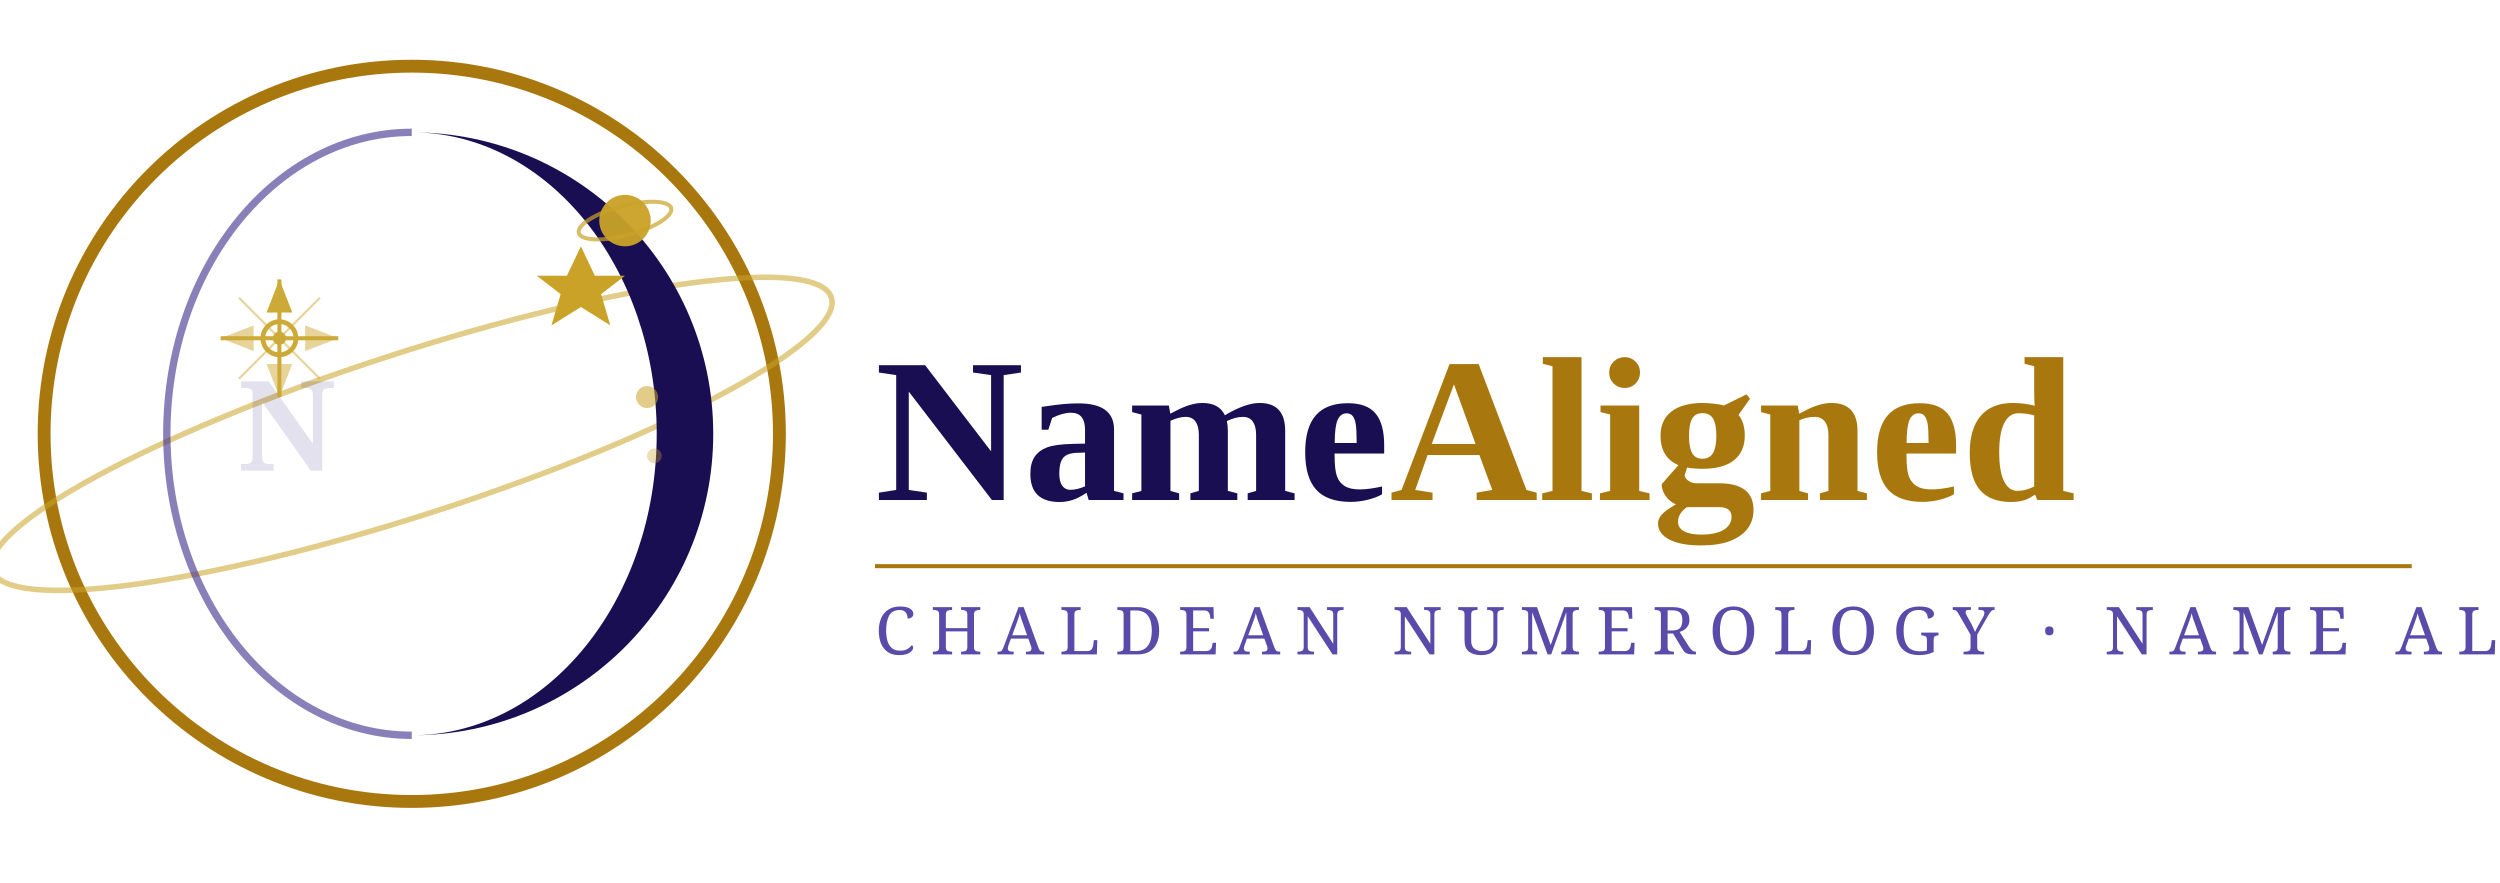
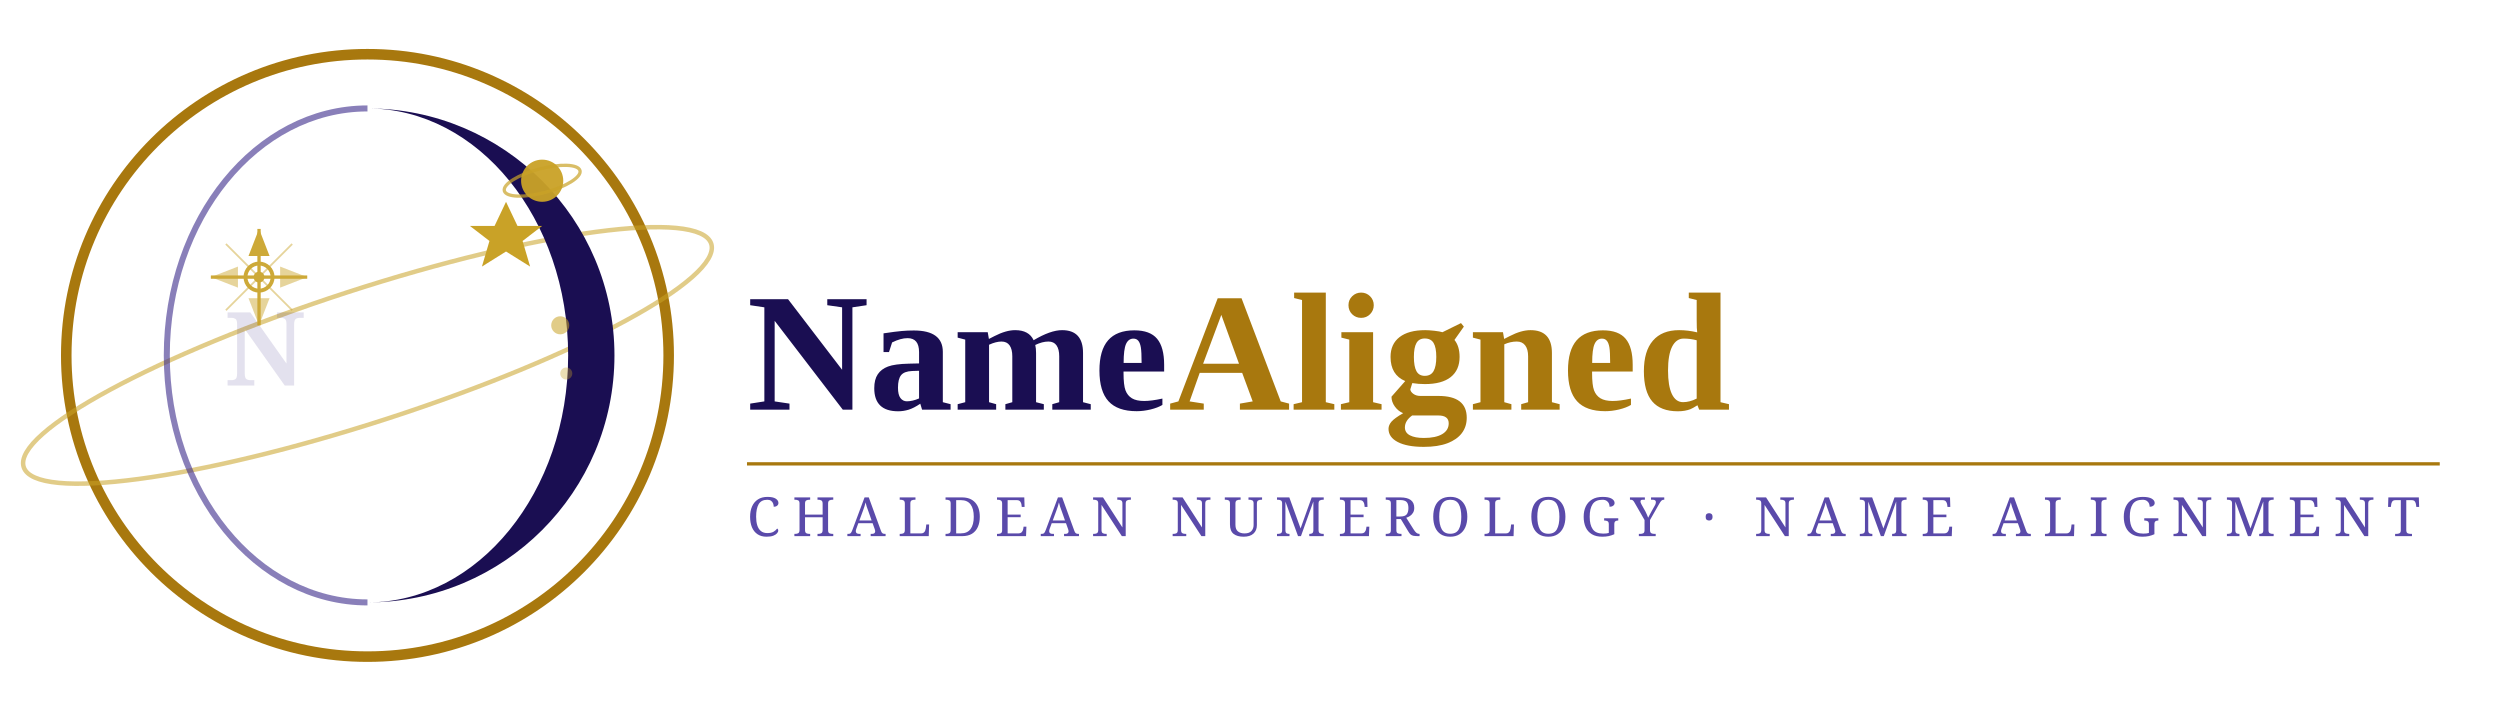
- <svg xmlns="http://www.w3.org/2000/svg" width="680" height="240" viewBox="0 0 680 240">
+ <svg xmlns="http://www.w3.org/2000/svg" width="830" height="240" viewBox="-10 0 830 240">
  <circle cx="112" cy="118" r="100" fill="none" stroke="#a8780e" stroke-width="3.5" />
  <ellipse cx="112" cy="118" rx="120" ry="22" fill="none" stroke="#c9a227" stroke-width="1.5" opacity="0.55" transform="rotate(-18,112,118)" />
  <text x="78" y="128" font-family="Georgia,serif" font-size="34" font-weight="700" fill="#2a1a7a" opacity="0.13" text-anchor="middle">N</text>
  <path d="M112,36 A82,82 0 1,1 112,200 A52,64 0 1,0 112,36 Z" fill="#1a0e52" />
  <path d="M112,36 A52,64 0 1,0 112,200" fill="none" stroke="#3a2a8a" stroke-width="2" opacity="0.6" />
  <g transform="translate(76,92)" opacity="0.92">
    <line x1="0" y1="-16" x2="0" y2="16" stroke="#c9a227" stroke-width="1.1" />
    <line x1="-16" y1="0" x2="16" y2="0" stroke="#c9a227" stroke-width="1.1" />
    <line x1="-11" y1="-11" x2="11" y2="11" stroke="#c9a227" stroke-width="0.6" opacity="0.5" />
    <line x1="11" y1="-11" x2="-11" y2="11" stroke="#c9a227" stroke-width="0.6" opacity="0.5" />
    <polygon points="0,-16 3.5,-7 -3.5,-7" fill="#c9a227" />
    <polygon points="0,16 3.5,7 -3.5,7" fill="#c9a227" opacity="0.5" />
    <polygon points="16,0 7,3.5 7,-3.5" fill="#c9a227" opacity="0.5" />
    <polygon points="-16,0 -7,3.5 -7,-3.5" fill="#c9a227" opacity="0.5" />
    <circle cx="0" cy="0" r="4.5" fill="none" stroke="#c9a227" stroke-width="1.3" />
    <circle cx="0" cy="0" r="1.8" fill="#c9a227" />
  </g>
  <polygon points="158,67 161.8,75 170,75 163.5,80 166,88.5 158,83.5 150,88.5 152.5,80 146,75 154.2,75" fill="#c9a227" />
  <circle cx="170" cy="60" r="7" fill="#c9a227" opacity="0.95" />
  <ellipse cx="170" cy="60" rx="13" ry="4" fill="none" stroke="#c9a227" stroke-width="1.1" opacity="0.7" transform="rotate(-15,170,60)" />
  <circle cx="176" cy="108" r="3" fill="#c9a227" opacity="0.55" />
  <circle cx="178" cy="124" r="2" fill="#c9a227" opacity="0.35" />
  <text x="238" y="136" font-family="Georgia,'Times New Roman',serif" font-size="56" font-weight="700" fill="#1a0e52">Name<tspan fill="#a8780e">Aligned</tspan>
  </text>
-   <line x1="238" y1="154" x2="656" y2="154" stroke="#a8780e" stroke-width="1.1" />
+   <line x1="238" y1="154" x2="800" y2="154" stroke="#a8780e" stroke-width="1.1" />
  <text x="238" y="178" font-family="Georgia,serif" font-size="18" letter-spacing="4" fill="#5a4aaa">CHALDEAN NUMEROLOGY  ·  NAME ALIGNMENT</text>
</svg>
